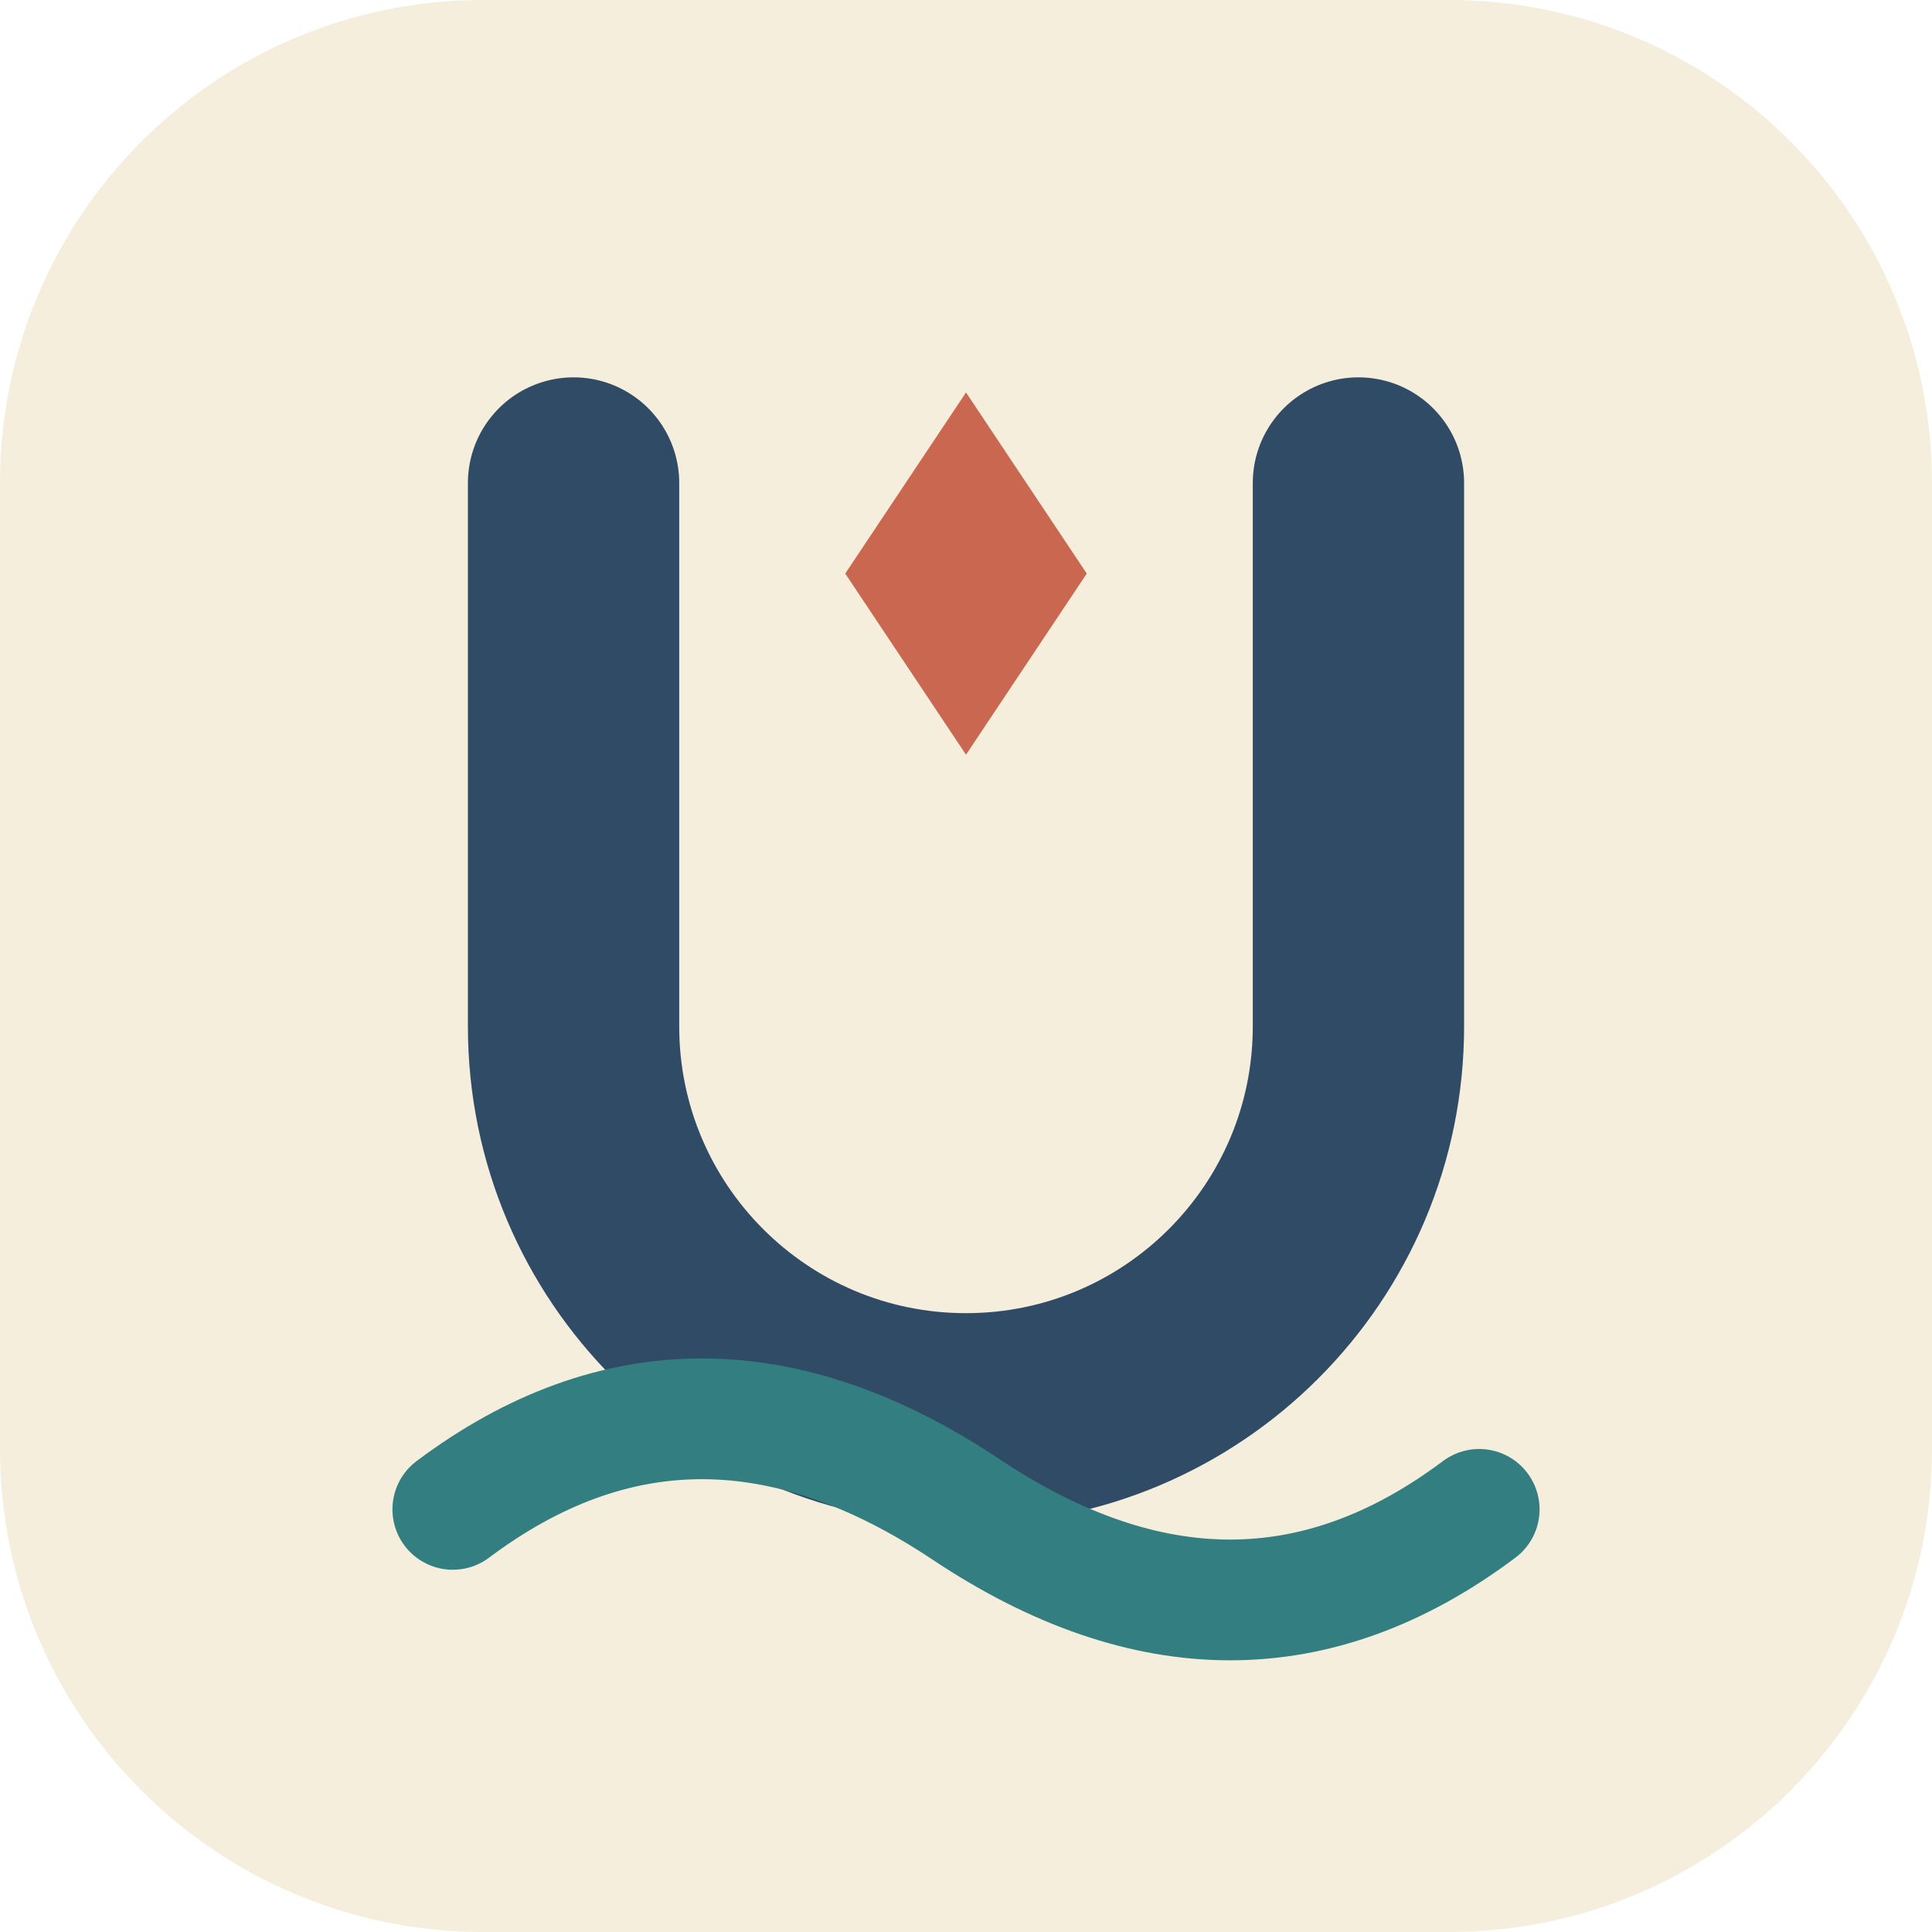
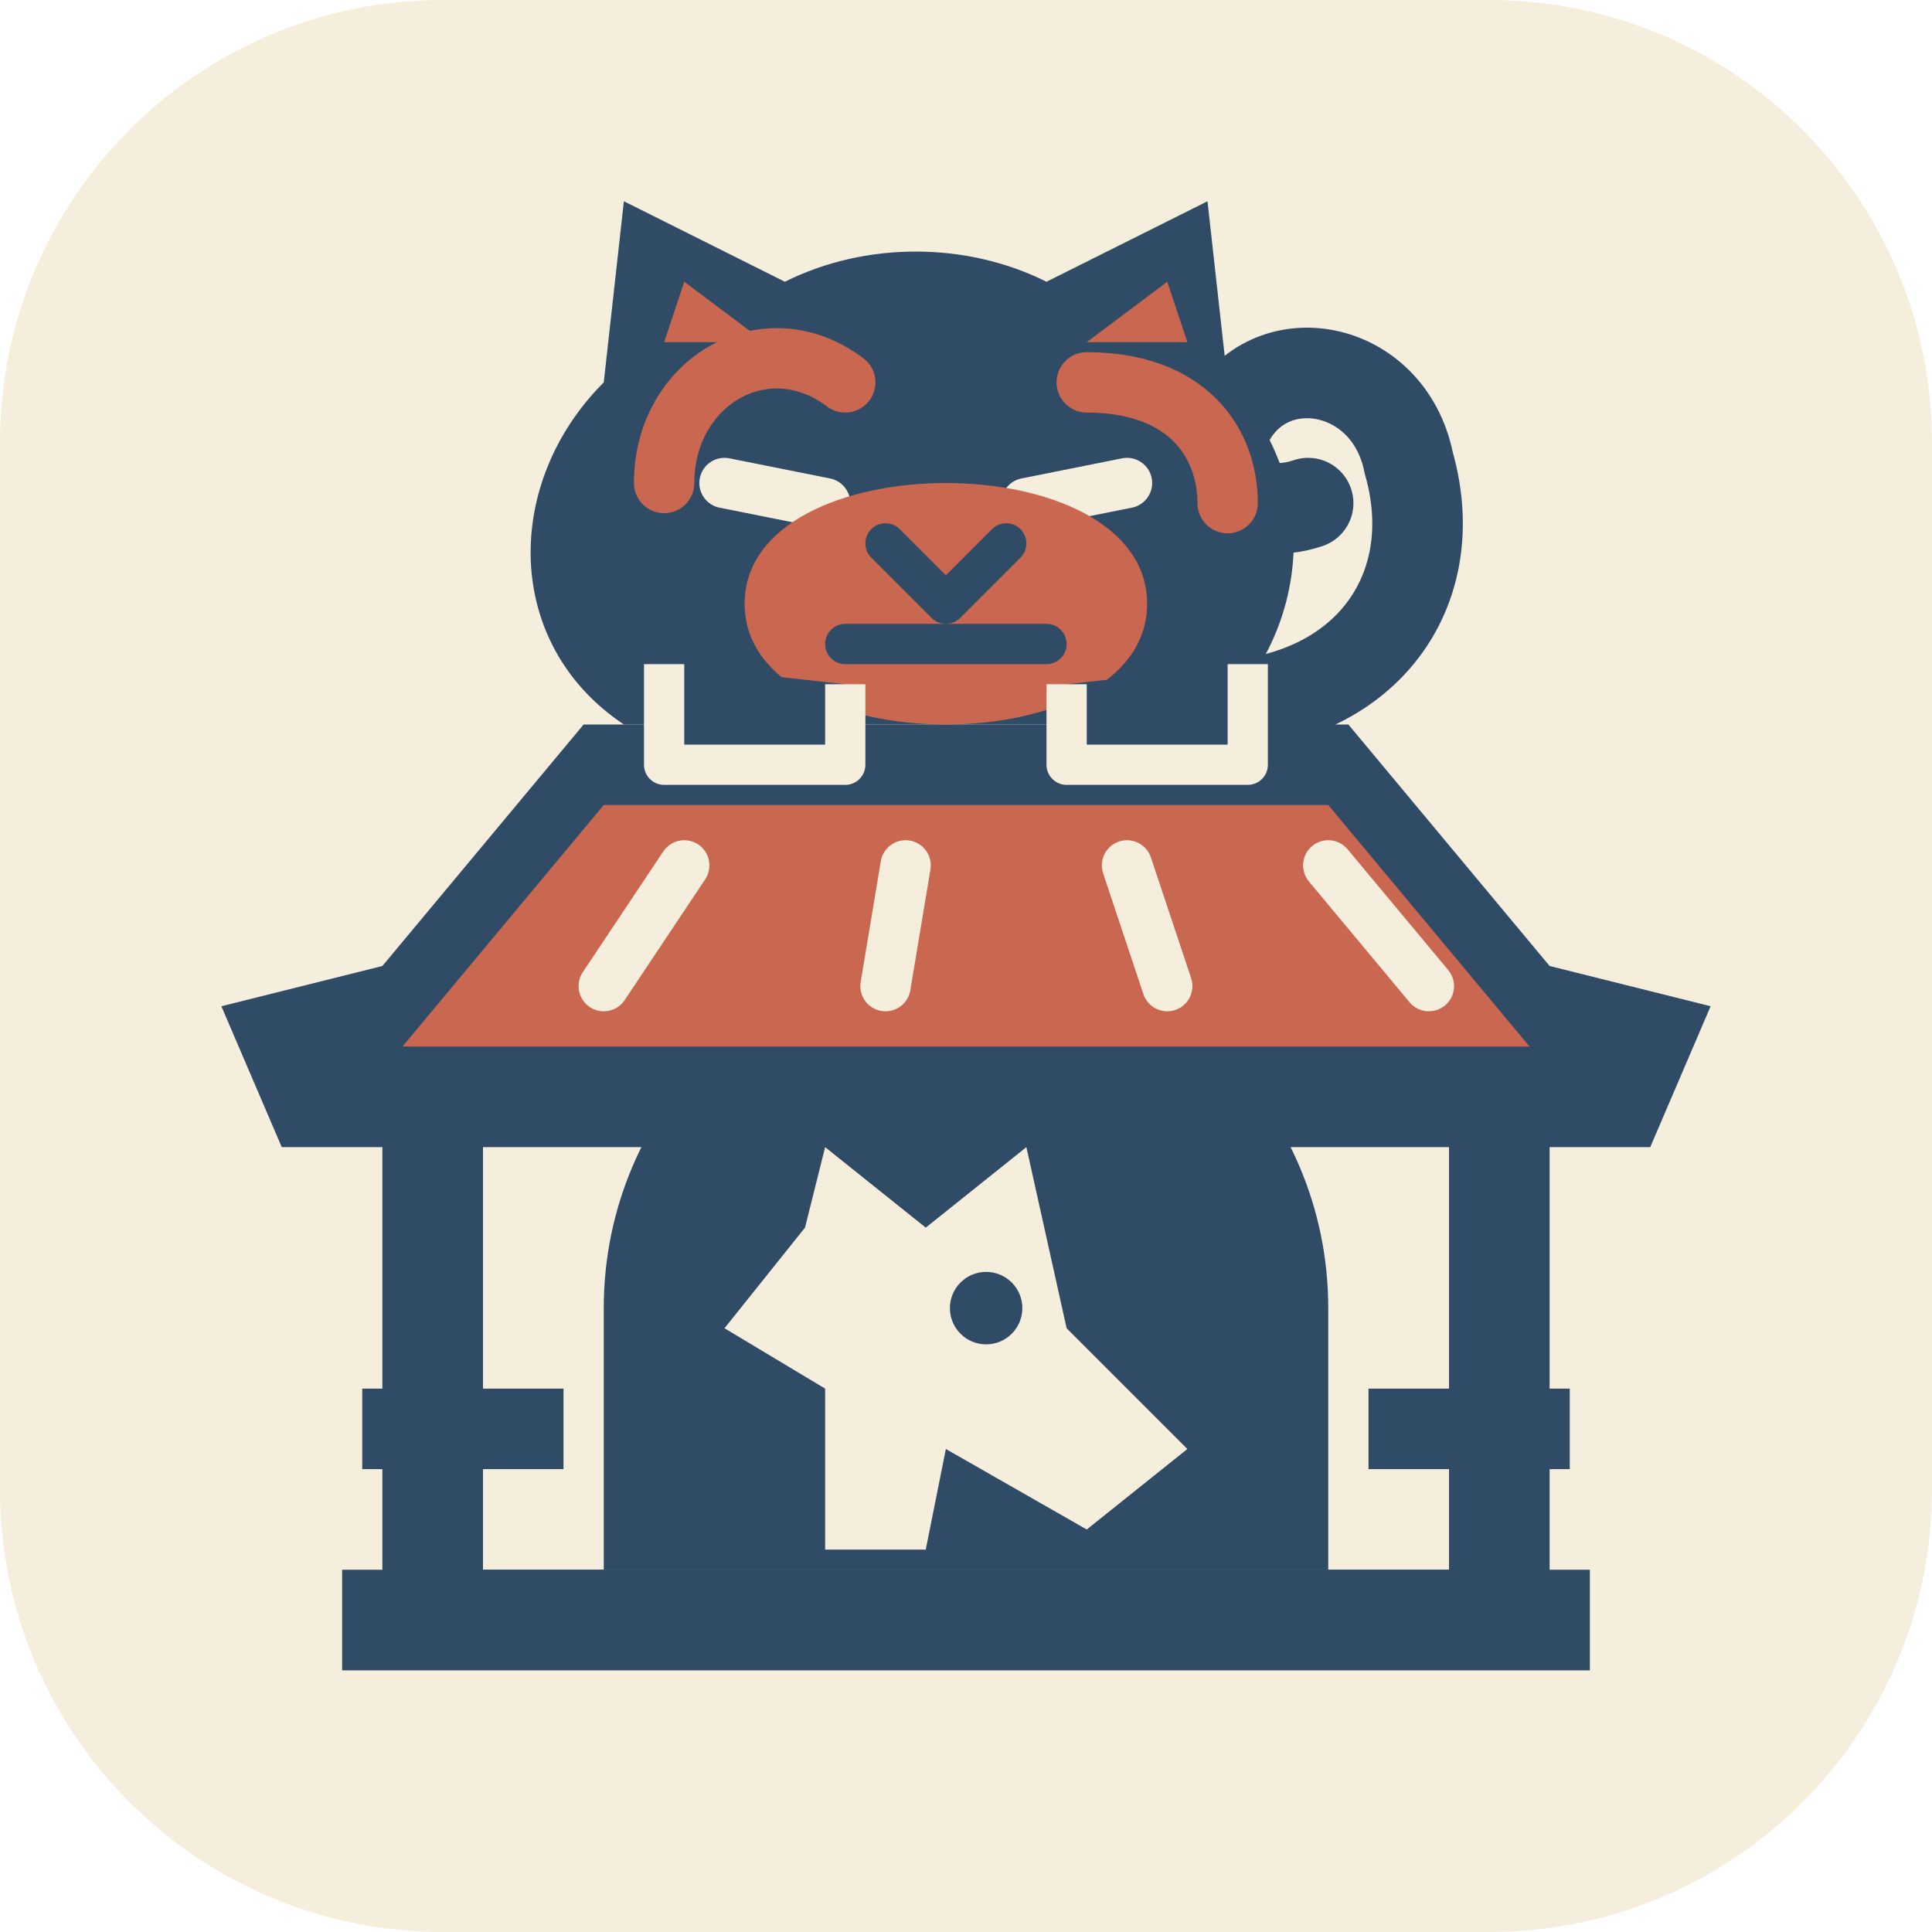
- <svg xmlns="http://www.w3.org/2000/svg" viewBox="0 0 64 64">
-   <rect width="64" height="64" rx="16" fill="#f5eedc" />
-   <path d="M19 16v18a13 13 0 0 0 26 0V16" fill="none" stroke="#304b66" stroke-width="7" stroke-linecap="round" />
-   <path d="M15 50q8-6 17 0t17 0" fill="none" stroke="#337e80" stroke-width="4" stroke-linecap="round" />
-   <path d="m32 13 4 6-4 6-4-6Z" fill="#c96750" />
+ <svg xmlns="http://www.w3.org/2000/svg" viewBox="0 0 96 96" role="img" aria-labelledby="title">
+   <rect width="96" height="96" rx="22" fill="#f5eedc" />
+   <path d="M19 53h58v29H19z" fill="#304b66" />
+   <path d="M24 55h48v23H24z" fill="#f5eedc" />
+   <path d="M30 78V65a18 18 0 0 1 36 0v13" fill="#304b66" />
+   <path d="M41 77V69l-5-3 4-5 1-4 5 4 5-4 2 9 6 6-5 4-7-4-1 5z" fill="#f5eedc" />
+   <circle cx="49" cy="65" r="1.8" fill="#304b66" />
+   <path d="M17 78h62v5H17zM18 69h10v4H18zM68 69h10v4H68z" fill="#304b66" />
+   <path d="M29 36h38l10 12 8 2-3 7H14l-3-7 8-2z" fill="#304b66" />
+   <path d="M30 40h36l10 12H20z" fill="#c96750" />
+   <path d="m34 43-4 6m15-6-1 6m12-6 2 6m8-6 5 6" fill="none" stroke="#f5eedc" stroke-width="2.5" stroke-linecap="round" />
+   <path d="M58 35c9 1 14-5 12-12-1-5-7-6-9-2-1 3 1 5 4 4" fill="none" stroke="#304b66" stroke-width="4.5" stroke-linecap="round" />
+   <path d="M34 28c-1-6 4-10 11-10h7c9 0 13 9 10 17H34z" fill="#304b66" />
+   <path d="m30 19 1-9 8 4c4-2 9-2 13 0l8-4 1 9c5 5 4 13-1 17H31c-6-4-6-12-1-17z" fill="#304b66" />
+   <path d="m33 17 1-3 4 3m16 0 4-3 1 3" fill="#c96750" />
+   <path d="M33 24c0-5 5-8 9-5m12 0c5 0 7 3 7 6" fill="none" stroke="#c96750" stroke-width="3" stroke-linecap="round" />
+   <path d="m36 24 5 1m10 0 5-1" fill="none" stroke="#f5eedc" stroke-width="2.5" stroke-linecap="round" />
+   <path d="M37 30c0-4 5-6 10-6s10 2 10 6c0 4-5 6-10 6s-10-2-10-6z" fill="#c96750" />
+   <path d="m44 27 3 3 3-3M42 32h10" fill="none" stroke="#304b66" stroke-width="2" stroke-linecap="round" stroke-linejoin="round" />
+   <path d="M33 33v5h9v-4m11 0v4h9v-5" fill="#304b66" stroke="#f5eedc" stroke-width="2" stroke-linejoin="round" />
</svg>
